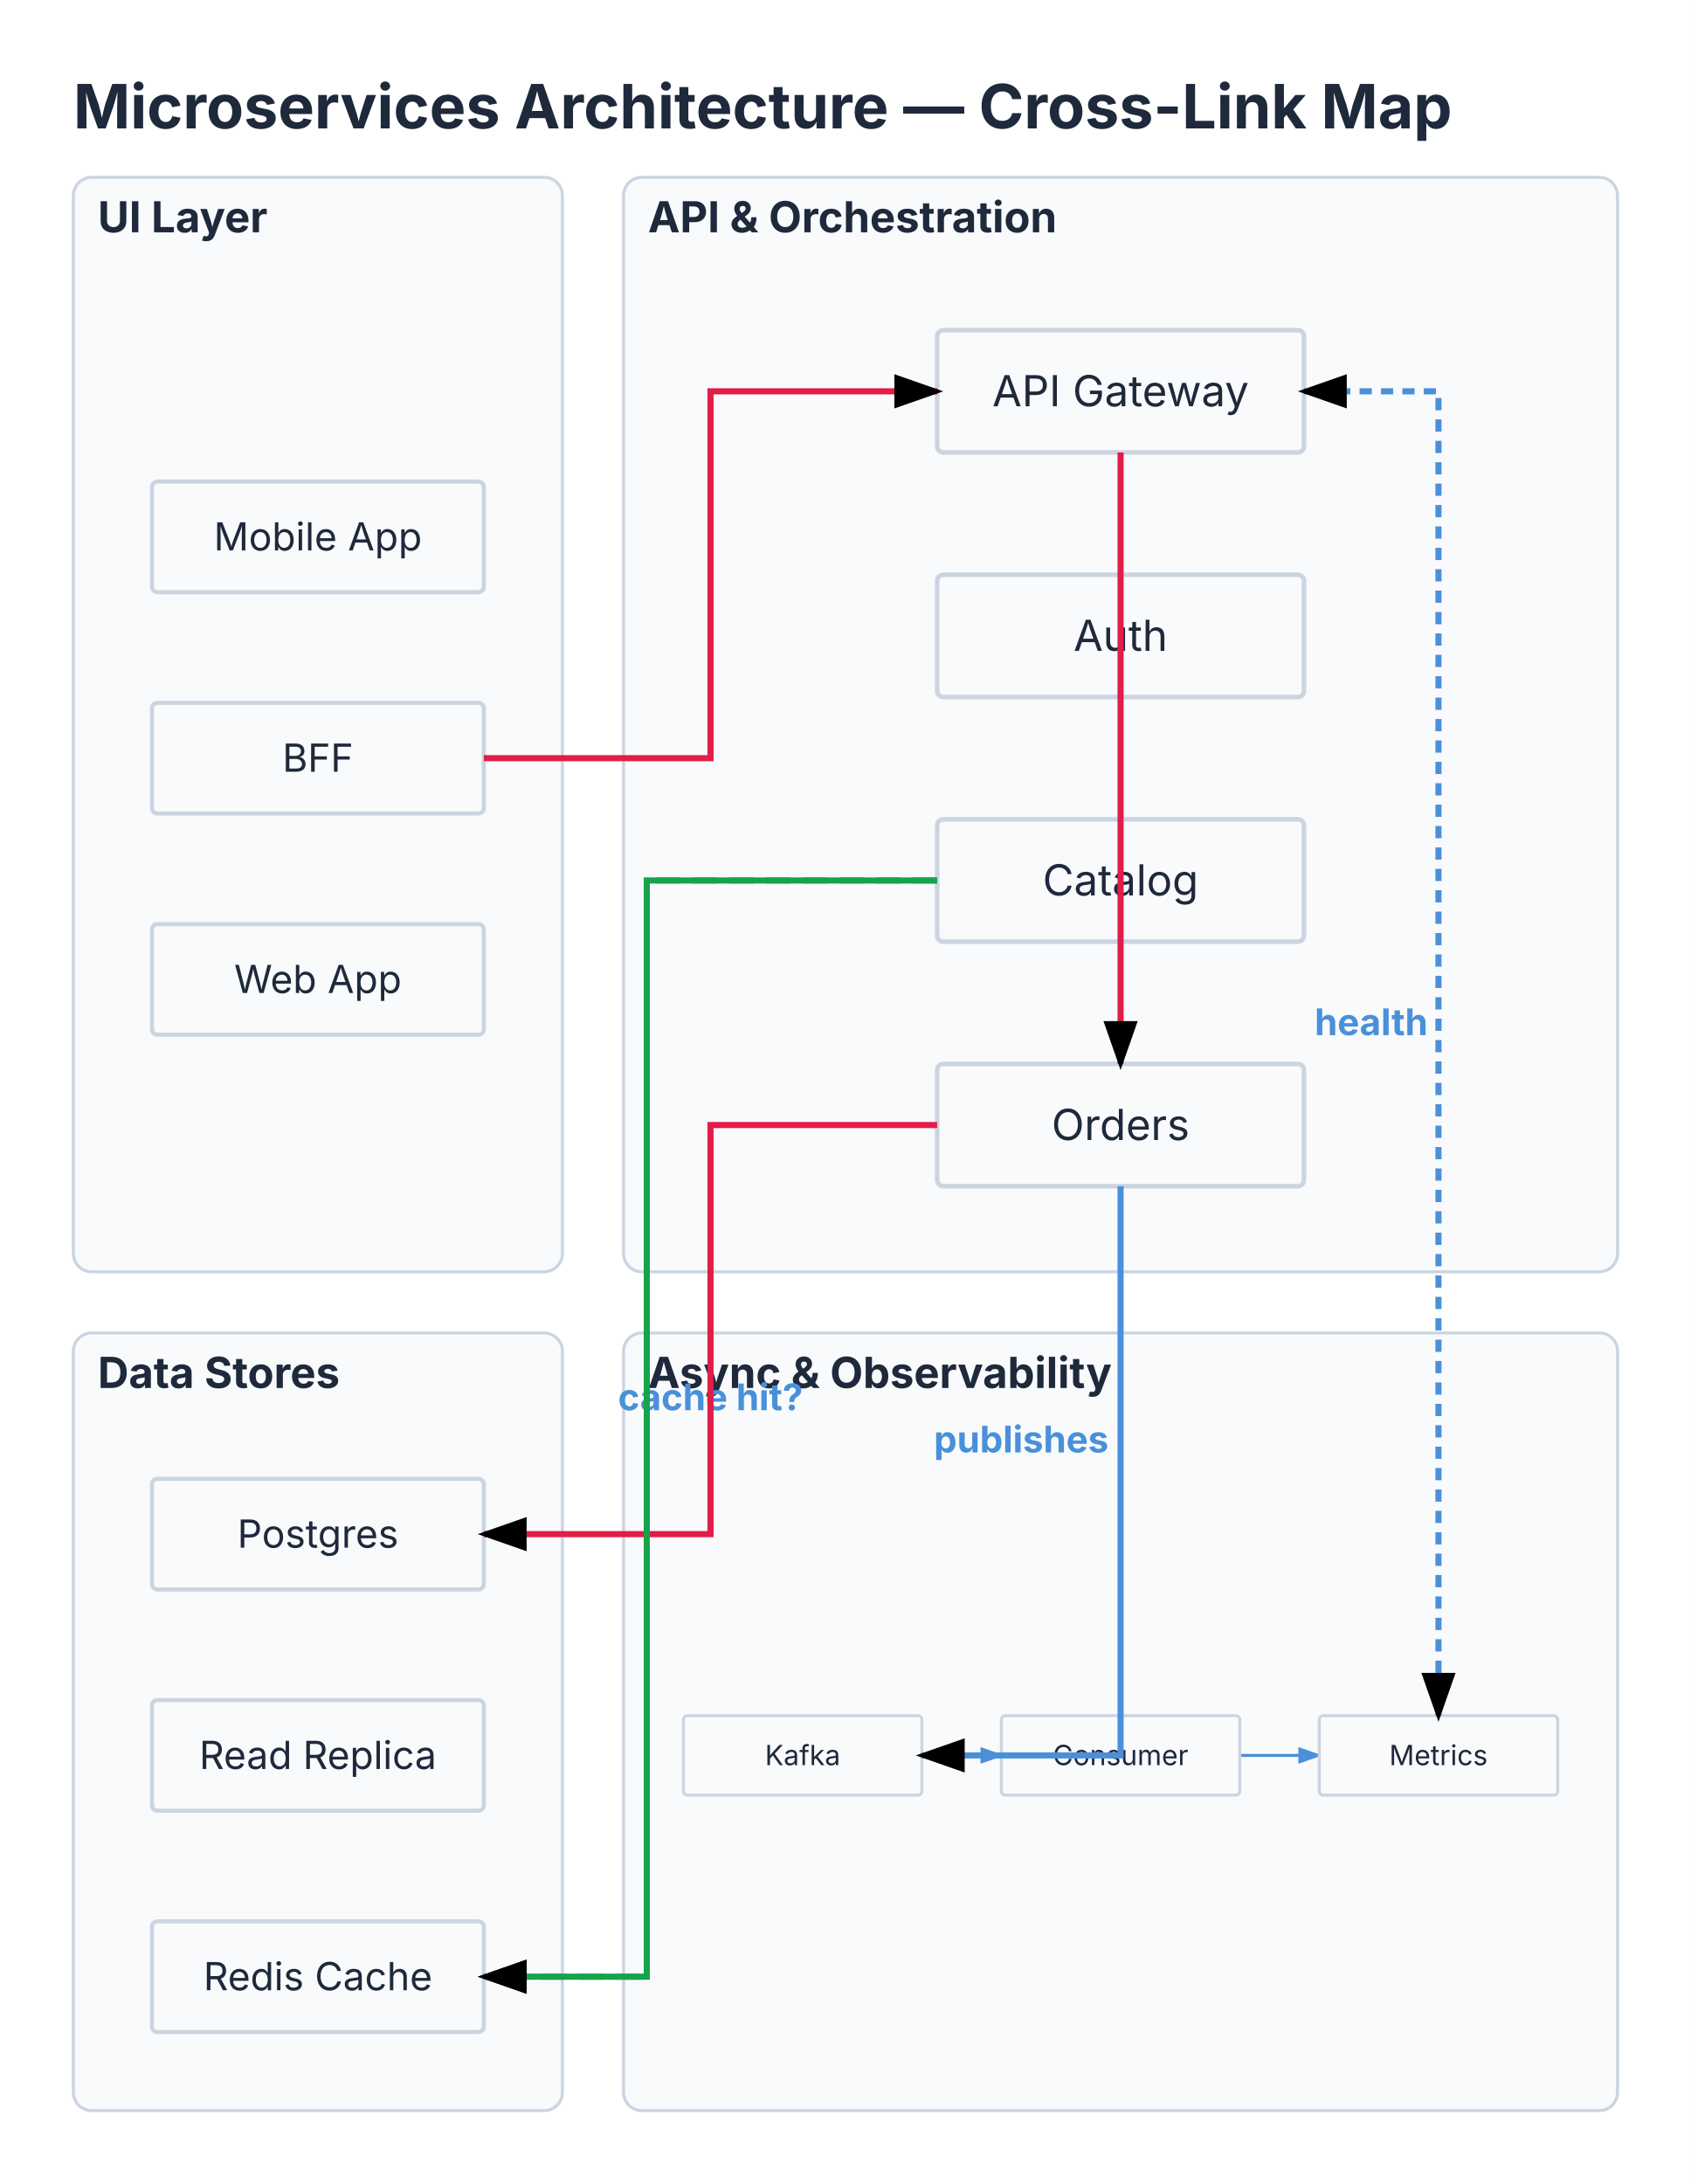
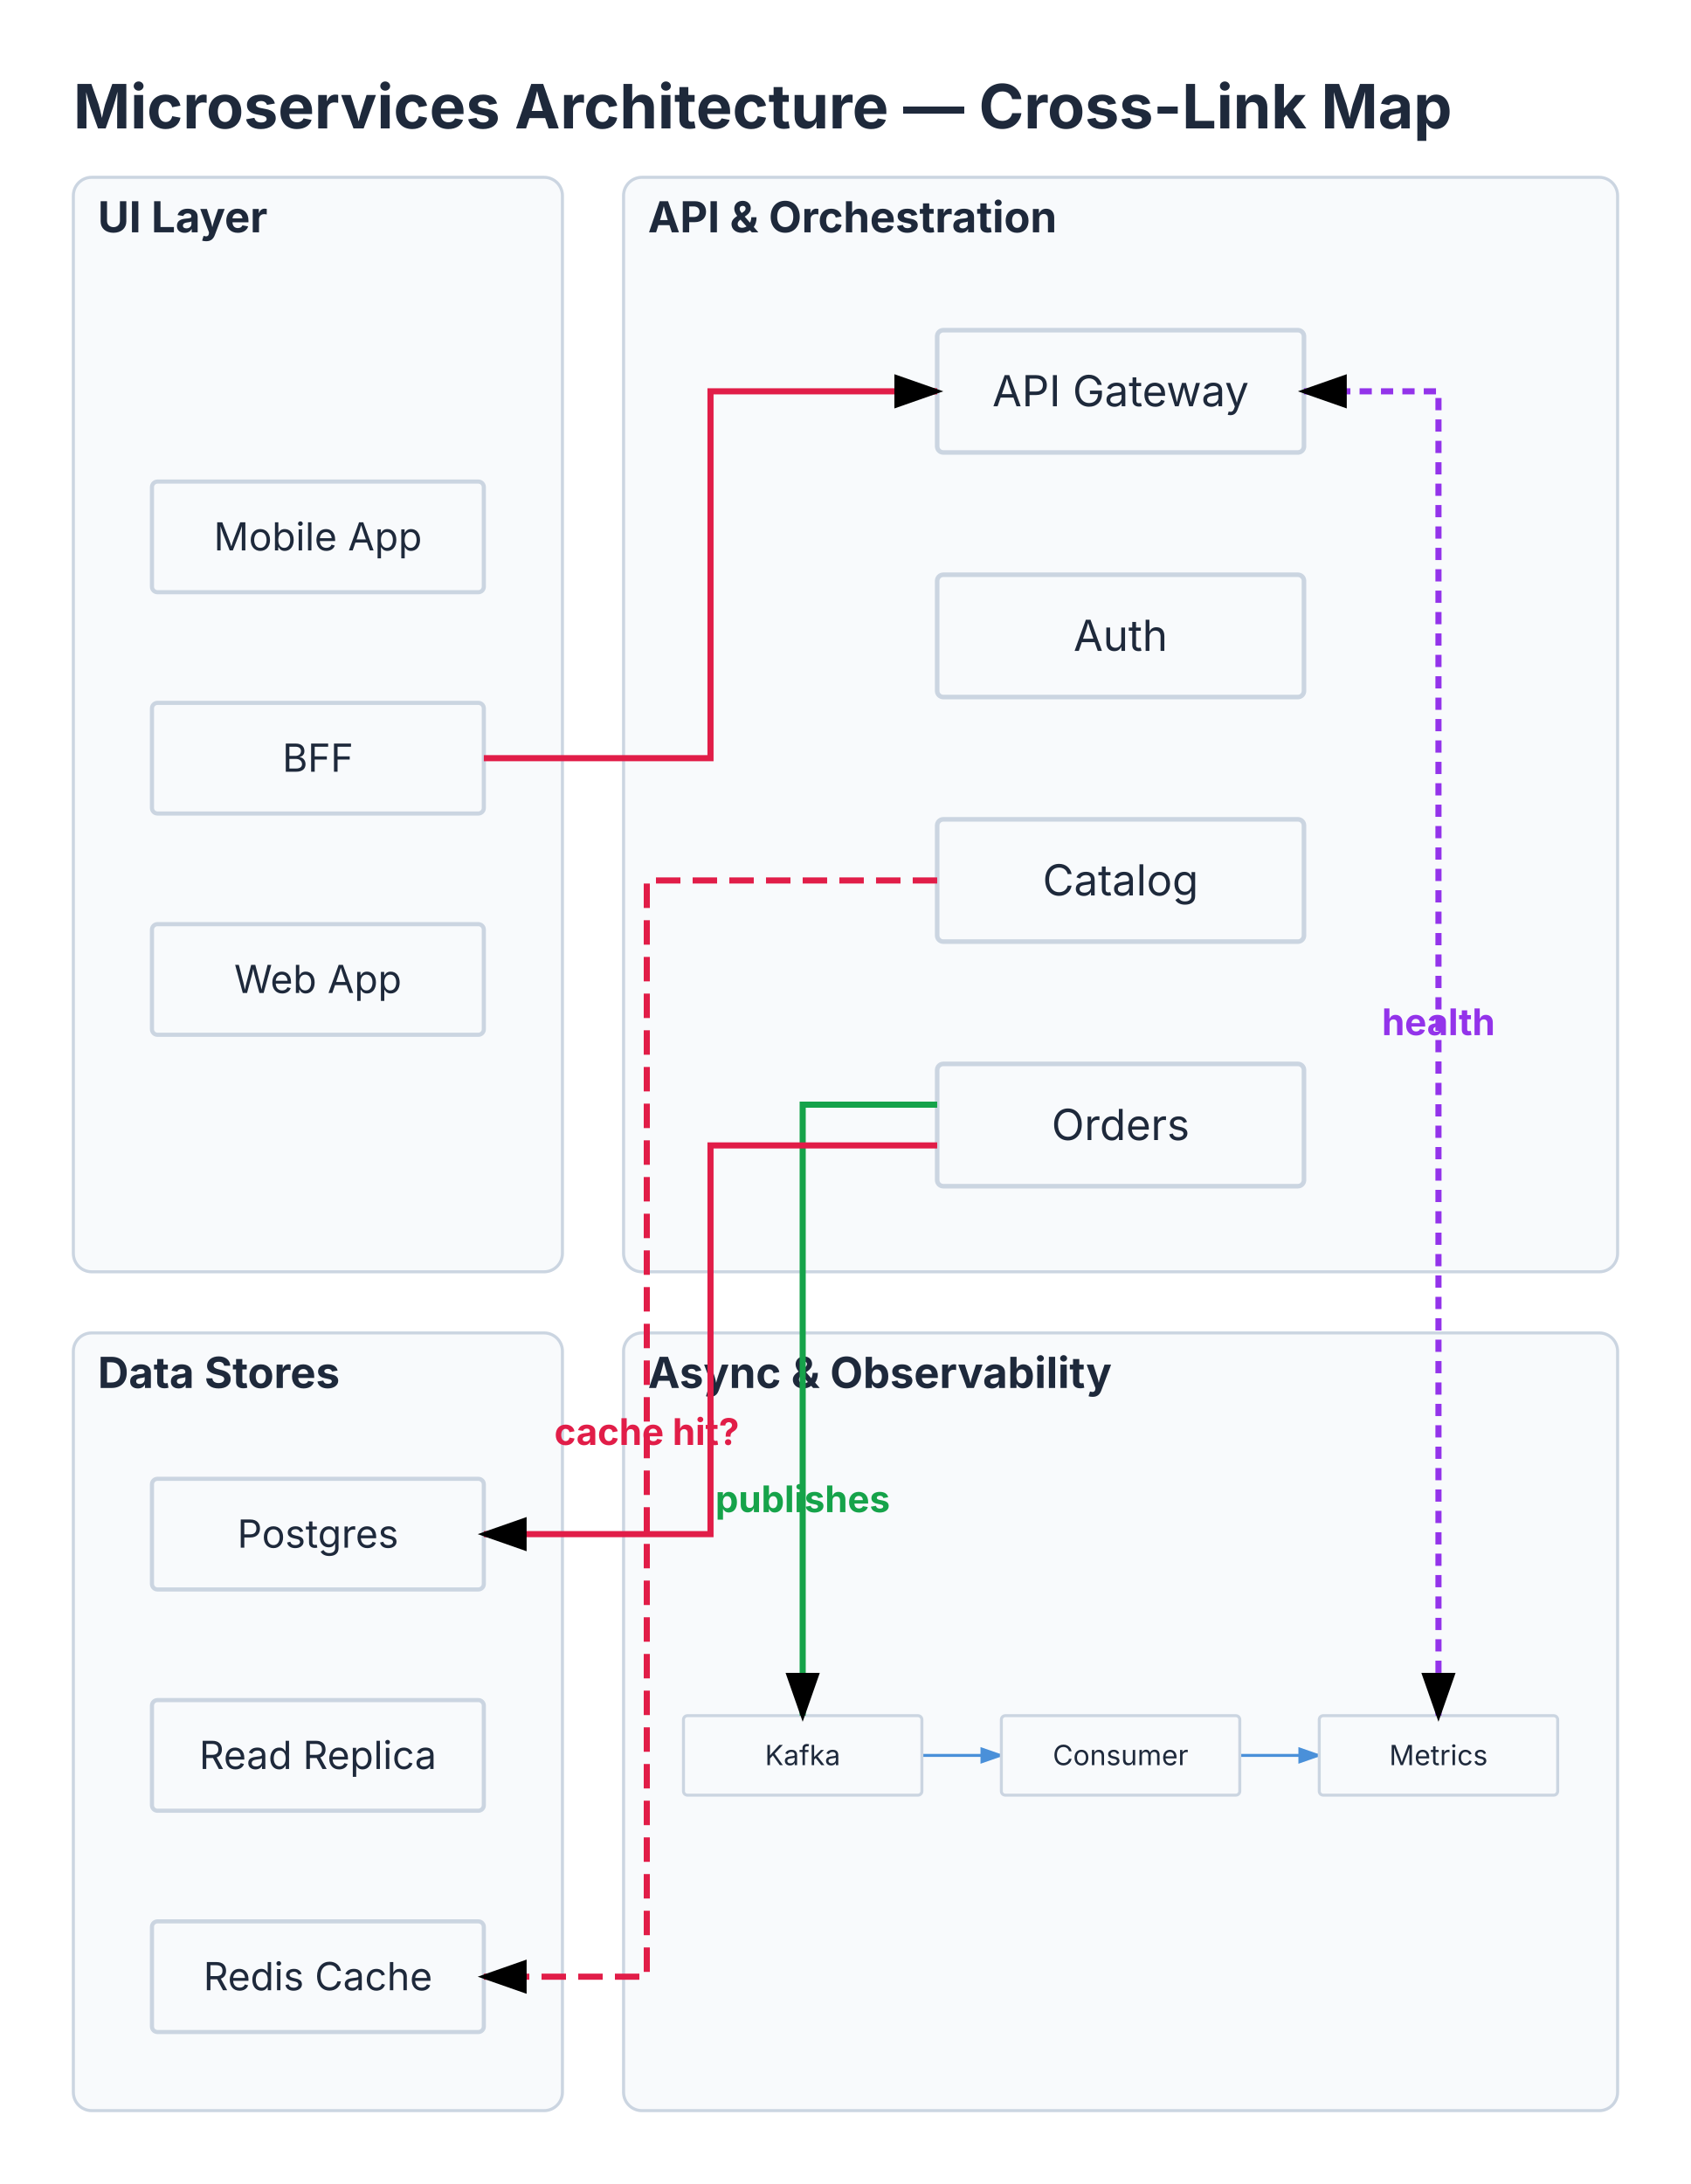
<svg xmlns="http://www.w3.org/2000/svg" viewBox="0 0 553.2 714.381" width="553.2" height="714.381">
  <defs>
    <marker id="triton-arrow" markerWidth="8" markerHeight="5.6" refX="7" refY="2.8" orient="auto">
      <polygon points="0 0, 8 2.8, 0 5.6" fill="#4A90D9" />
    </marker>
    <marker id="triton-crosslink-arrow" markerWidth="8" markerHeight="5.6" refX="7" refY="2.8" orient="auto">
      <polygon points="0 0, 8 2.8, 0 5.6" fill="currentColor" />
    </marker>
    <marker id="triton-crosslink-arrow-both" markerWidth="8" markerHeight="5.6" refX="1" refY="2.8" orient="auto">
      <polygon points="8 0, 0 2.8, 8 5.6" fill="currentColor" />
    </marker>
  </defs>
  <rect width="100%" height="100%" fill="#FFFFFF" />
  <text x="24" y="42" font-size="20" font-family="Inter, system-ui, -apple-system, sans-serif" fill="#1E293B" font-weight="bold">Microservices Architecture — Cross-Link Map</text>
  <rect x="24" y="58" width="160" height="358" fill="#F8FAFC" stroke="#CBD5E1" stroke-width="1" rx="6" />
  <text x="32" y="76" font-size="14" font-family="Inter, system-ui, -apple-system, sans-serif" fill="#1E293B" font-weight="bold">UI Layer</text>
  <g transform="translate(28, 135.8095) scale(0.9047619)">
    <g id="app">
      <rect x="24" y="24" width="120" height="40" fill="#F8FAFC" stroke="#CBD5E1" stroke-width="1.5" rx="2" />
      <text x="84" y="48.9" font-size="14" font-family="Inter, system-ui, -apple-system, sans-serif" fill="#1E293B" text-anchor="middle">Mobile App</text>
    </g>
    <g id="bff">
      <rect x="24" y="104" width="120" height="40" fill="#F8FAFC" stroke="#CBD5E1" stroke-width="1.5" rx="2" />
      <text x="84" y="128.9" font-size="14" font-family="Inter, system-ui, -apple-system, sans-serif" fill="#1E293B" text-anchor="middle">BFF</text>
    </g>
    <g id="web">
      <rect x="24" y="184" width="120" height="40" fill="#F8FAFC" stroke="#CBD5E1" stroke-width="1.5" rx="2" />
      <text x="84" y="208.9" font-size="14" font-family="Inter, system-ui, -apple-system, sans-serif" fill="#1E293B" text-anchor="middle">Web App</text>
    </g>
  </g>
  <rect x="204" y="58" width="325.2" height="358" fill="#F8FAFC" stroke="#CBD5E1" stroke-width="1" rx="6" />
  <text x="212" y="76" font-size="14" font-family="Inter, system-ui, -apple-system, sans-serif" fill="#1E293B" font-weight="bold">API &amp; Orchestration</text>
  <g transform="translate(282.6, 84) scale(1)">
    <g id="gw">
      <rect x="24" y="24" width="120" height="40" fill="#F8FAFC" stroke="#CBD5E1" stroke-width="1.5" rx="2" />
      <text x="84" y="48.9" font-size="14" font-family="Inter, system-ui, -apple-system, sans-serif" fill="#1E293B" text-anchor="middle">API Gateway</text>
    </g>
    <g id="auth">
      <rect x="24" y="104" width="120" height="40" fill="#F8FAFC" stroke="#CBD5E1" stroke-width="1.5" rx="2" />
      <text x="84" y="128.9" font-size="14" font-family="Inter, system-ui, -apple-system, sans-serif" fill="#1E293B" text-anchor="middle">Auth</text>
    </g>
    <g id="catalog">
      <rect x="24" y="184" width="120" height="40" fill="#F8FAFC" stroke="#CBD5E1" stroke-width="1.5" rx="2" />
      <text x="84" y="208.9" font-size="14" font-family="Inter, system-ui, -apple-system, sans-serif" fill="#1E293B" text-anchor="middle">Catalog</text>
    </g>
    <g id="orders">
      <rect x="24" y="264" width="120" height="40" fill="#F8FAFC" stroke="#CBD5E1" stroke-width="1.5" rx="2" />
      <text x="84" y="288.9" font-size="14" font-family="Inter, system-ui, -apple-system, sans-serif" fill="#1E293B" text-anchor="middle">Orders</text>
    </g>
  </g>
  <rect x="24" y="436" width="160" height="254.381" fill="#F8FAFC" stroke="#CBD5E1" stroke-width="1" rx="6" />
  <text x="32" y="454" font-size="14" font-family="Inter, system-ui, -apple-system, sans-serif" fill="#1E293B" font-weight="bold">Data Stores</text>
  <g transform="translate(28, 462) scale(0.9047619)">
    <g id="pg">
      <rect x="24" y="24" width="120" height="40" fill="#F8FAFC" stroke="#CBD5E1" stroke-width="1.5" rx="2" />
      <text x="84" y="48.9" font-size="14" font-family="Inter, system-ui, -apple-system, sans-serif" fill="#1E293B" text-anchor="middle">Postgres</text>
    </g>
    <g id="replica">
      <rect x="24" y="104" width="120" height="40" fill="#F8FAFC" stroke="#CBD5E1" stroke-width="1.5" rx="2" />
      <text x="84" y="128.9" font-size="14" font-family="Inter, system-ui, -apple-system, sans-serif" fill="#1E293B" text-anchor="middle">Read Replica</text>
    </g>
    <g id="redis">
      <rect x="24" y="184" width="120" height="40" fill="#F8FAFC" stroke="#CBD5E1" stroke-width="1.5" rx="2" />
      <text x="84" y="208.9" font-size="14" font-family="Inter, system-ui, -apple-system, sans-serif" fill="#1E293B" text-anchor="middle">Redis Cache</text>
    </g>
  </g>
  <rect x="204" y="436" width="325.2" height="254.381" fill="#F8FAFC" stroke="#CBD5E1" stroke-width="1" rx="6" />
  <text x="212" y="454" font-size="14" font-family="Inter, system-ui, -apple-system, sans-serif" fill="#1E293B" font-weight="bold">Async &amp; Observability</text>
  <g transform="translate(208, 545.5905) scale(0.65)">
    <path d="M 144 44 L 184 44" stroke="#4A90D9" stroke-width="1.5" fill="none" marker-end="url(#triton-arrow)" />
    <path d="M 304 44 L 344 44" stroke="#4A90D9" stroke-width="1.5" fill="none" marker-end="url(#triton-arrow)" />
    <g id="kafka">
      <rect x="24" y="24" width="120" height="40" fill="#F8FAFC" stroke="#CBD5E1" stroke-width="1.5" rx="2" />
      <text x="84" y="48.9" font-size="14" font-family="Inter, system-ui, -apple-system, sans-serif" fill="#1E293B" text-anchor="middle">Kafka</text>
    </g>
    <g id="consumer">
      <rect x="184" y="24" width="120" height="40" fill="#F8FAFC" stroke="#CBD5E1" stroke-width="1.5" rx="2" />
      <text x="244" y="48.9" font-size="14" font-family="Inter, system-ui, -apple-system, sans-serif" fill="#1E293B" text-anchor="middle">Consumer</text>
    </g>
    <g id="metrics">
      <rect x="344" y="24" width="120" height="40" fill="#F8FAFC" stroke="#CBD5E1" stroke-width="1.5" rx="2" />
      <text x="404" y="48.9" font-size="14" font-family="Inter, system-ui, -apple-system, sans-serif" fill="#1E293B" text-anchor="middle">Metrics</text>
    </g>
  </g>
-   <path d="M 306.6 288 L 211.6 288 L 211.6 646.571 L 158.286 646.571" stroke="#4A90D9" stroke-width="2" fill="none" stroke-dasharray="8 4" marker-end="url(#triton-crosslink-arrow)" />
-   <text x="232.443" y="461.286" font-size="12" font-family="Inter, system-ui, -apple-system, sans-serif" fill="#4A90D9" text-anchor="middle" font-weight="bold">cache hit?</text>
-   <path d="M 366.6 388 L 366.6 574.19 L 301.6 574.19" stroke="#4A90D9" stroke-width="2" fill="none" marker-end="url(#triton-crosslink-arrow)" />
-   <text x="334.1" y="475.095" font-size="12" font-family="Inter, system-ui, -apple-system, sans-serif" fill="#4A90D9" text-anchor="middle" font-weight="bold">publishes</text>
-   <path d="M 470.6 561.19 L 470.6 128 L 426.6 128" stroke="#4A90D9" stroke-width="2" fill="none" stroke-dasharray="4 3" marker-end="url(#triton-crosslink-arrow)" marker-start="url(#triton-crosslink-arrow-both)" />
-   <text x="448.6" y="338.595" font-size="12" font-family="Inter, system-ui, -apple-system, sans-serif" fill="#4A90D9" text-anchor="middle" font-weight="bold">health</text>
+   <path d="M 306.6 288 L 211.6 288 L 211.6 646.571 L 158.286 646.571" stroke="#E11D48" stroke-width="2" fill="none" stroke-dasharray="8 4" marker-end="url(#triton-crosslink-arrow)" />
+   <path d="M 306.6 361.333 L 262.6 361.333 L 262.6 561.19" stroke="#16A34A" stroke-width="2" fill="none" marker-end="url(#triton-crosslink-arrow)" />
+   <path d="M 470.6 561.19 L 470.6 128 L 426.6 128" stroke="#9333EA" stroke-width="2" fill="none" stroke-dasharray="4 3" marker-end="url(#triton-crosslink-arrow)" marker-start="url(#triton-crosslink-arrow-both)" />
  <path d="M 158.286 248 L 232.443 248 L 232.443 128 L 306.6 128" stroke="#E11D48" stroke-width="2" fill="none" marker-end="url(#triton-crosslink-arrow)" />
-   <path d="M 366.6 148 L 366.6 348" stroke="#E11D48" stroke-width="2" fill="none" marker-end="url(#triton-crosslink-arrow)" />
-   <path d="M 306.6 368 L 232.443 368 L 232.443 501.81 L 158.286 501.81" stroke="#E11D48" stroke-width="2" fill="none" marker-end="url(#triton-crosslink-arrow)" />
-   <path d="M 306.6 288 L 211.6 288 L 211.6 646.571 L 158.286 646.571" stroke="#16A34A" stroke-width="2" fill="none" marker-end="url(#triton-crosslink-arrow)" />
+   <path d="M 306.6 374.667 L 232.443 374.667 L 232.443 501.81 L 158.286 501.81" stroke="#E11D48" stroke-width="2" fill="none" marker-end="url(#triton-crosslink-arrow)" />
+   <text x="211.6" y="472.625" font-size="12" font-family="Inter, system-ui, -apple-system, sans-serif" fill="#E11D48" text-anchor="middle" font-weight="bold">cache hit?</text>
+   <text x="262.6" y="494.625" font-size="12" font-family="Inter, system-ui, -apple-system, sans-serif" fill="#16A34A" text-anchor="middle" font-weight="bold">publishes</text>
+   <text x="470.6" y="338.595" font-size="12" font-family="Inter, system-ui, -apple-system, sans-serif" fill="#9333EA" text-anchor="middle" font-weight="bold">health</text>
</svg>
